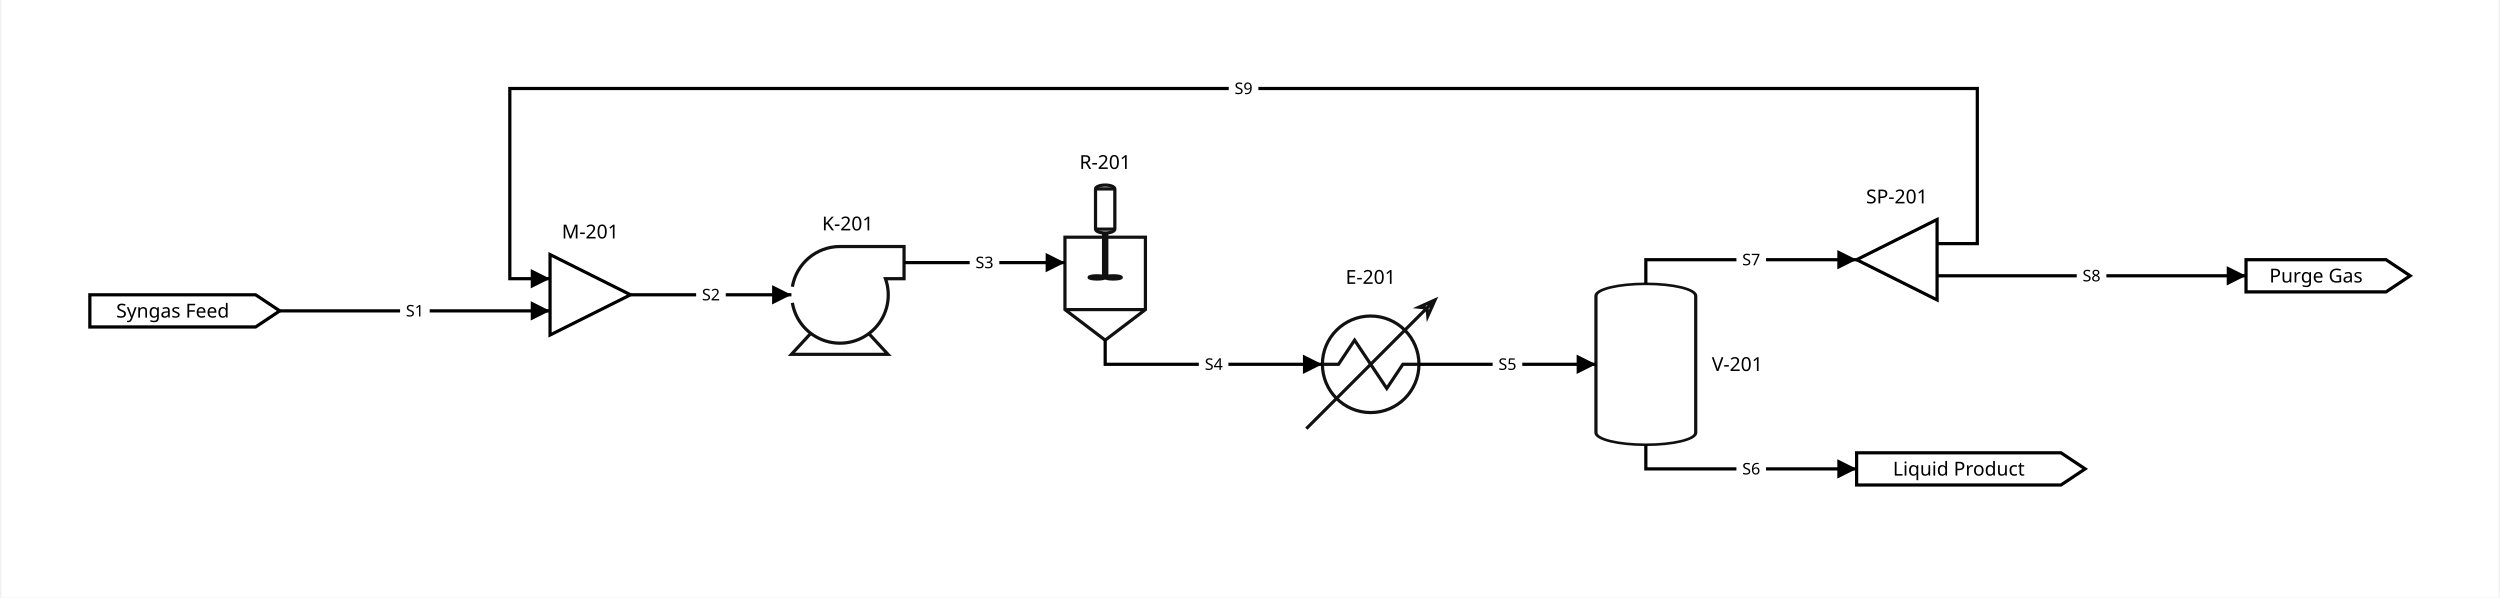
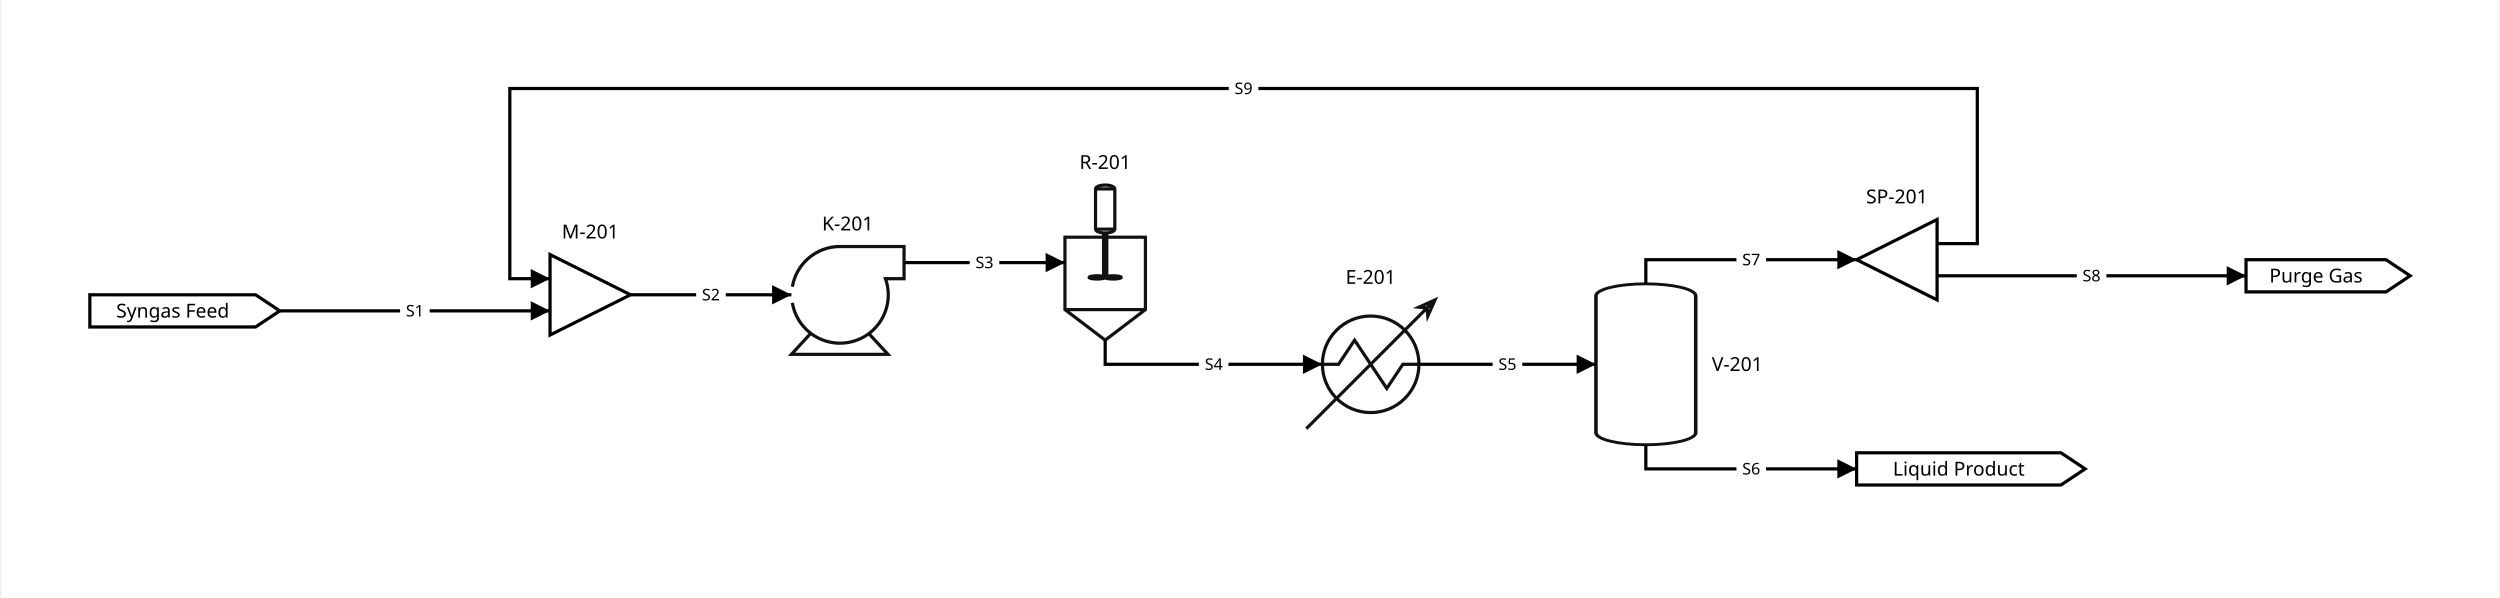
<svg xmlns="http://www.w3.org/2000/svg" width="1552" height="371" viewBox="-73.0 -83.2 1552.0 371.4">
  <rect x="-73.0" y="-83.2" width="1552.0" height="371.4" fill="white" />
  <defs>
    <marker id="arrow_black" viewBox="0 0 10 10" refX="10" refY="5" markerWidth="12" markerHeight="12" markerUnits="userSpaceOnUse" orient="auto-start-reverse">
      <path d="M 0 0 L 10 5 L 0 10 z" fill="black" />
    </marker>
    <symbol id="sym_compressor" viewBox="0 0 70.0 67.0" overflow="visible">
      <path d="M 12.0 54.0 L 0.0 67.0 L 60.0 67.0 L 48.0 54.0" fill="none" stroke="#111" stroke-width="2.0" />
      <path d="M 0.6 25.0 A 30.0 30.0 0.0 0 1 30.0 0.0 L 70.0 0.0 L 70.0 20.0 L 58.45 20.0 A 30.0 30.0 0.0 0 1 51.859 50.83 A 30.0 30.0 0.0 0 1 21.341 58.742 A 30.0 30.0 0.0 0 1 0.6 35.0" fill="none" stroke="#111" stroke-width="2.0" />
    </symbol>
    <symbol id="sym_cooler" viewBox="0 0 80.0 80.0" overflow="visible">
      <ellipse cx="40.0" cy="40.0" rx="30.0" ry="30.0" fill="none" stroke="#111" stroke-width="2.0" />
      <path d="M 10.0 40.0 L 20.0 40.0 L 30.0 25.0 L 50.0 55.0 L 60.0 40.0 L 70.0 40.0 M 80.0 0.0 L 0.0 80.0 M 70.0 4.5 L 80.0 0.0 L 75.5 10.0 L 75.0 5.0 Z" fill="none" stroke="#111" stroke-width="2.0" />
    </symbol>
    <symbol id="sym_mixer" viewBox="0 0 50.0 50.0" overflow="visible">
      <polygon points="0,0 50,25 0,50" fill="none" stroke="black" stroke-width="2" />
    </symbol>
    <symbol id="sym_reactor" viewBox="0 0 50.0 96.4" overflow="visible">
      <path d="M 31.0 2.4 L 31.0 27.4 A 6.0 2.4 0.0 0 1 25.0 29.8 A 6.0 2.4 0.0 0 1 19.0 27.4 L 19.0 2.4 A 6.0 2.4 0.0 0 1 25.0 0.0 A 6.0 2.4 0.0 0 1 31.0 2.4 Z" fill="none" stroke="#111" stroke-width="2.0" />
      <path d="M 26.0 32.4 L 50.0 32.4 L 50.0 77.4 L 25.0 96.4 L 0.0 77.4 L 0.0 32.4 L 24.0 32.4 M 19.0 2.4 L 31.0 2.4 M 19.0 27.4 L 31.0 27.4 M 24.0 29.4 L 24.0 56.9 M 26.0 29.4 L 26.0 56.9 M 0.0 77.4 L 50.0 77.4" fill="none" stroke="#111" stroke-width="2.0" />
      <ellipse cx="30.0" cy="57.4" rx="5.0" ry="1.0" fill="none" stroke="#111" stroke-width="2.0" />
      <ellipse cx="20.0" cy="57.4" rx="5.0" ry="1.0" fill="none" stroke="#111" stroke-width="2.0" />
    </symbol>
    <symbol id="sym_separator" viewBox="0 0 62.0 100.0" overflow="visible">
      <g transform="scale(0.62, 0.5)">
-         <path d="M 0.0 15.0 A 50.0 15.0 0.0 0 1 50.0 0.0 A 50.0 15.0 0.0 0 1 100.0 15.0 L 100.0 185.0 A 50.0 15.0 0.0 0 1 50.0 200.0 A 50.0 15.0 0.0 0 1 0.0 185.0 Z" fill="none" stroke="#111" stroke-width="3.226" />
+         <path d="M 0.0 15.0 A 50.0 15.0 0.0 0 1 50.0 0.0 A 50.0 15.0 0.0 0 1 100.0 15.0 L 100.0 185.0 A 50.0 15.0 0.0 0 1 50.0 200.0 A 50.0 15.0 0.0 0 1 0.0 185.0 Z" fill="none" stroke="#111" stroke-width="3.592" />
      </g>
    </symbol>
    <symbol id="sym_splitter" viewBox="0 0 50.0 50.0" overflow="visible">
      <polygon points="0,25 50,0 50,50" fill="none" stroke="black" stroke-width="2" />
    </symbol>
  </defs>
  <g id="units">
    <polygon points="-18.0,100.0 85,100.0 100,110.0 85,120.0 -18.0,120.0" fill="transparent" stroke="black" stroke-width="2" />
    <text x="33.5" y="110.0" font-family="sans-serif" font-size="12" text-anchor="middle" dominant-baseline="middle">Syngas Feed</text>
    <use href="#sym_mixer" x="268" y="75" width="50.0" height="50.0" />
    <use href="#sym_compressor" x="418" y="70" width="70.0" height="67.0" />
    <use href="#sym_reactor" x="588" y="31.8" width="50.0" height="96.4" />
    <use href="#sym_cooler" x="738" y="103.2" width="80.0" height="80.0" />
    <use href="#sym_separator" x="918" y="93.2" width="62.0" height="100.0" />
    <use href="#sym_splitter" x="1080" y="53.2" width="50.0" height="50.0" />
    <polygon points="1080.0,198.2 1207.0,198.2 1222.0,208.2 1207.0,218.2 1080.0,218.2" fill="transparent" stroke="black" stroke-width="2" />
    <text x="1143.5" y="208.2" font-family="sans-serif" font-size="12" text-anchor="middle" dominant-baseline="middle">Liquid Product</text>
    <polygon points="1322.0,78.2 1409.0,78.2 1424.0,88.2 1409.0,98.2 1322.0,98.2" fill="transparent" stroke="black" stroke-width="2" />
    <text x="1365.5" y="88.2" font-family="sans-serif" font-size="12" text-anchor="middle" dominant-baseline="middle">Purge Gas</text>
  </g>
  <g id="streams">
    <path d="M 100.0,110.0 L 268.0,110.0" fill="none" stroke="black" stroke-width="2" marker-end="url(#arrow_black)" />
    <path d="M 318.0,100.0 L 418.0,100.0" fill="none" stroke="black" stroke-width="2" marker-end="url(#arrow_black)" />
    <path d="M 488.0,80.0 L 588.0,80.0" fill="none" stroke="black" stroke-width="2" marker-end="url(#arrow_black)" />
    <path d="M 613.0,128.2 L 613.0,143.2 L 747.9,143.2" fill="none" stroke="black" stroke-width="2" marker-end="url(#arrow_black)" />
    <path d="M 808.1,143.2 L 918.0,143.2" fill="none" stroke="black" stroke-width="2" marker-end="url(#arrow_black)" />
    <path d="M 949.0,193.2 L 949.0,208.2 L 1080.0,208.2" fill="none" stroke="black" stroke-width="2" marker-end="url(#arrow_black)" />
    <path d="M 949.0,93.2 L 949.0,78.2 L 1080.0,78.2" fill="none" stroke="black" stroke-width="2" marker-end="url(#arrow_black)" />
    <path d="M 1130.0,88.2 L 1322.0,88.2" fill="none" stroke="black" stroke-width="2" marker-end="url(#arrow_black)" />
    <path d="M 1130.0,68.2 L 1155.0,68.2 L 1155.0,-28.2 L 243.0,-28.2 L 243.0,90.0 L 268.0,90.0" fill="none" stroke="black" stroke-width="2" marker-end="url(#arrow_black)" />
    <rect x="174.8" y="103.5" width="18.4" height="13.0" fill="white" />
    <text x="184.0" y="110.0" font-family="sans-serif" font-size="10" text-anchor="middle" dominant-baseline="middle" fill="black">S1</text>
    <rect x="358.8" y="93.5" width="18.4" height="13.0" fill="white" />
    <text x="368.0" y="100.0" font-family="sans-serif" font-size="10" text-anchor="middle" dominant-baseline="middle" fill="black">S2</text>
    <rect x="528.8" y="73.5" width="18.4" height="13.0" fill="white" />
    <text x="538.0" y="80.0" font-family="sans-serif" font-size="10" text-anchor="middle" dominant-baseline="middle" fill="black">S3</text>
    <rect x="671.2" y="136.7" width="18.4" height="13.0" fill="white" />
    <text x="680.5" y="143.2" font-family="sans-serif" font-size="10" text-anchor="middle" dominant-baseline="middle" fill="black">S4</text>
    <rect x="853.8" y="136.7" width="18.4" height="13.0" fill="white" />
    <text x="863.0" y="143.2" font-family="sans-serif" font-size="10" text-anchor="middle" dominant-baseline="middle" fill="black">S5</text>
    <rect x="1005.3" y="201.7" width="18.4" height="13.0" fill="white" />
    <text x="1014.5" y="208.2" font-family="sans-serif" font-size="10" text-anchor="middle" dominant-baseline="middle" fill="black">S6</text>
    <rect x="1005.3" y="71.7" width="18.4" height="13.0" fill="white" />
    <text x="1014.5" y="78.2" font-family="sans-serif" font-size="10" text-anchor="middle" dominant-baseline="middle" fill="black">S7</text>
    <rect x="1216.8" y="81.7" width="18.4" height="13.0" fill="white" />
    <text x="1226.0" y="88.2" font-family="sans-serif" font-size="10" text-anchor="middle" dominant-baseline="middle" fill="black">S8</text>
    <rect x="689.8" y="-34.7" width="18.4" height="13.0" fill="white" />
    <text x="699.0" y="-28.2" font-family="sans-serif" font-size="10" text-anchor="middle" dominant-baseline="middle" fill="black">S9</text>
  </g>
  <g id="unit_labels">
    <rect x="272.5" y="53.0" width="41.0" height="15.0" fill="white" />
    <text x="293.0" y="65.0" font-family="sans-serif" font-size="12" text-anchor="middle" dominant-baseline="baseline">M-201</text>
    <rect x="432.5" y="48.0" width="41.0" height="15.0" fill="white" />
    <text x="453.0" y="60.0" font-family="sans-serif" font-size="12" text-anchor="middle" dominant-baseline="baseline">K-201</text>
    <rect x="592.5" y="9.8" width="41.0" height="15.0" fill="white" />
    <text x="613.0" y="21.8" font-family="sans-serif" font-size="12" text-anchor="middle" dominant-baseline="baseline">R-201</text>
    <rect x="757.5" y="81.2" width="41.0" height="15.0" fill="white" />
    <text x="778.0" y="93.2" font-family="sans-serif" font-size="12" text-anchor="middle" dominant-baseline="baseline">E-201</text>
    <rect x="990.0" y="135.7" width="41.0" height="15.0" fill="white" />
    <text x="990.0" y="143.2" font-family="sans-serif" font-size="12" text-anchor="start" dominant-baseline="middle">V-201</text>
    <rect x="1081.2" y="31.2" width="47.6" height="15.0" fill="white" />
    <text x="1105.0" y="43.2" font-family="sans-serif" font-size="12" text-anchor="middle" dominant-baseline="baseline">SP-201</text>
  </g>
</svg>
